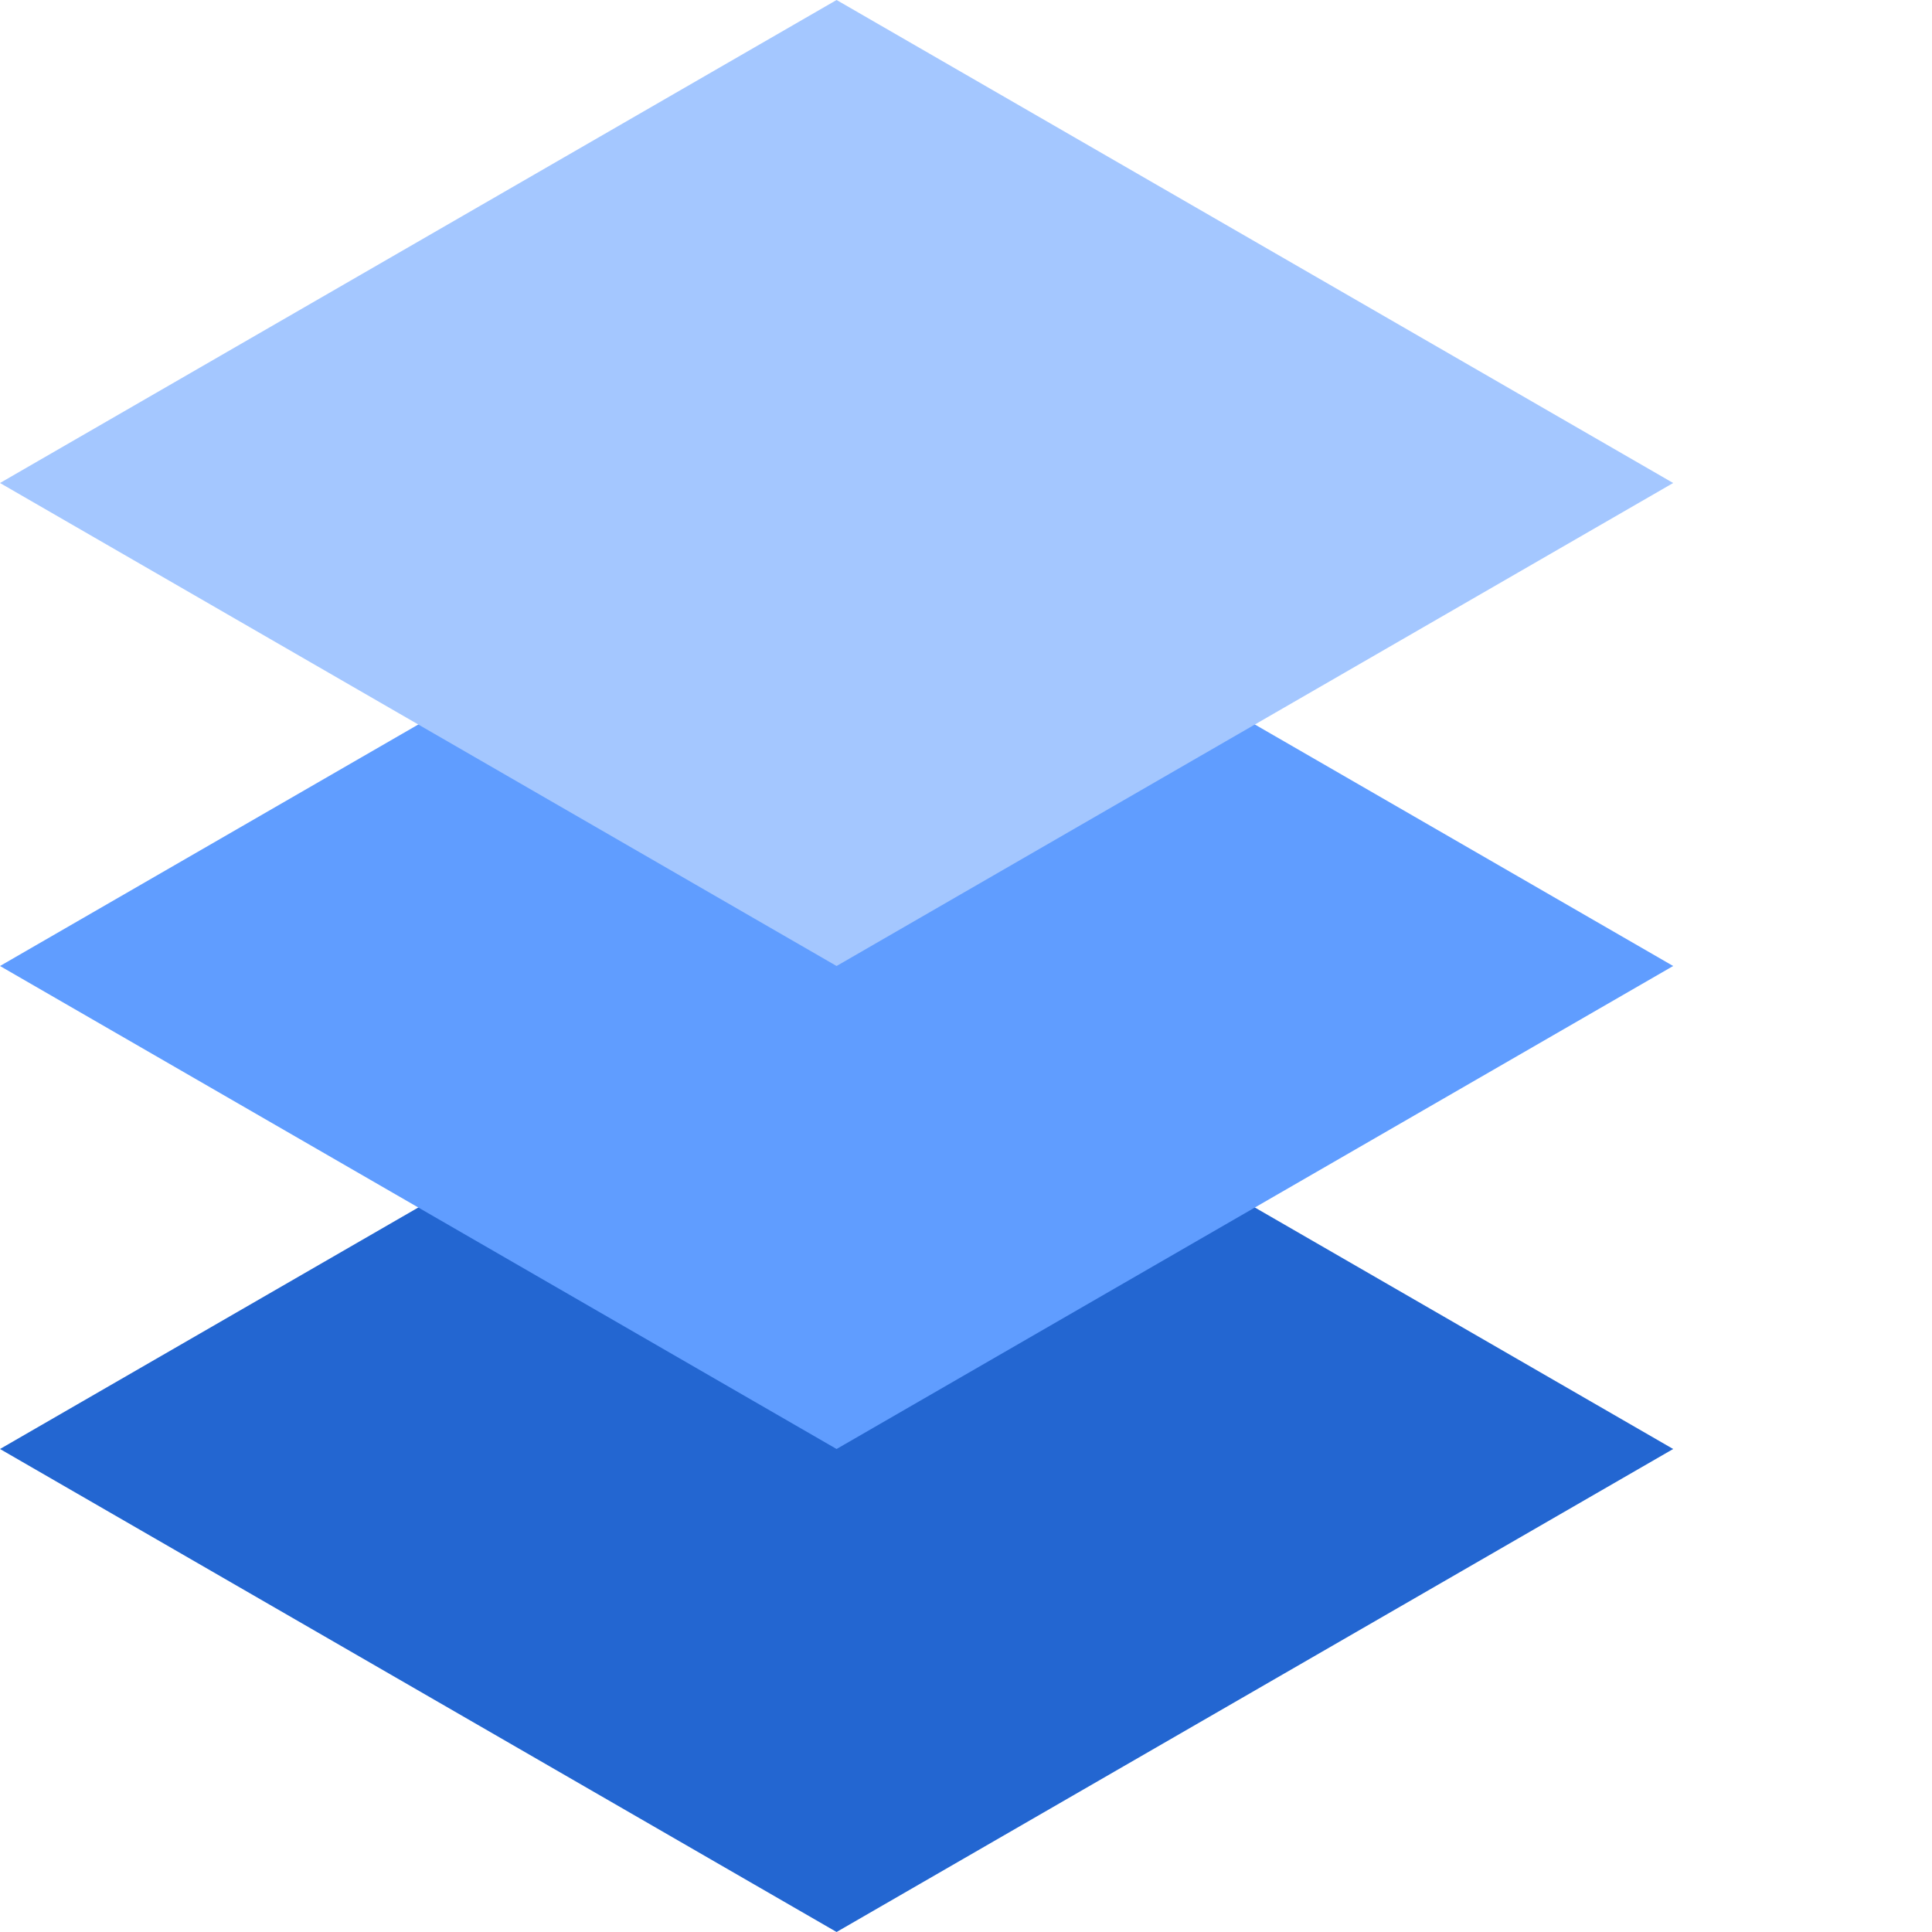
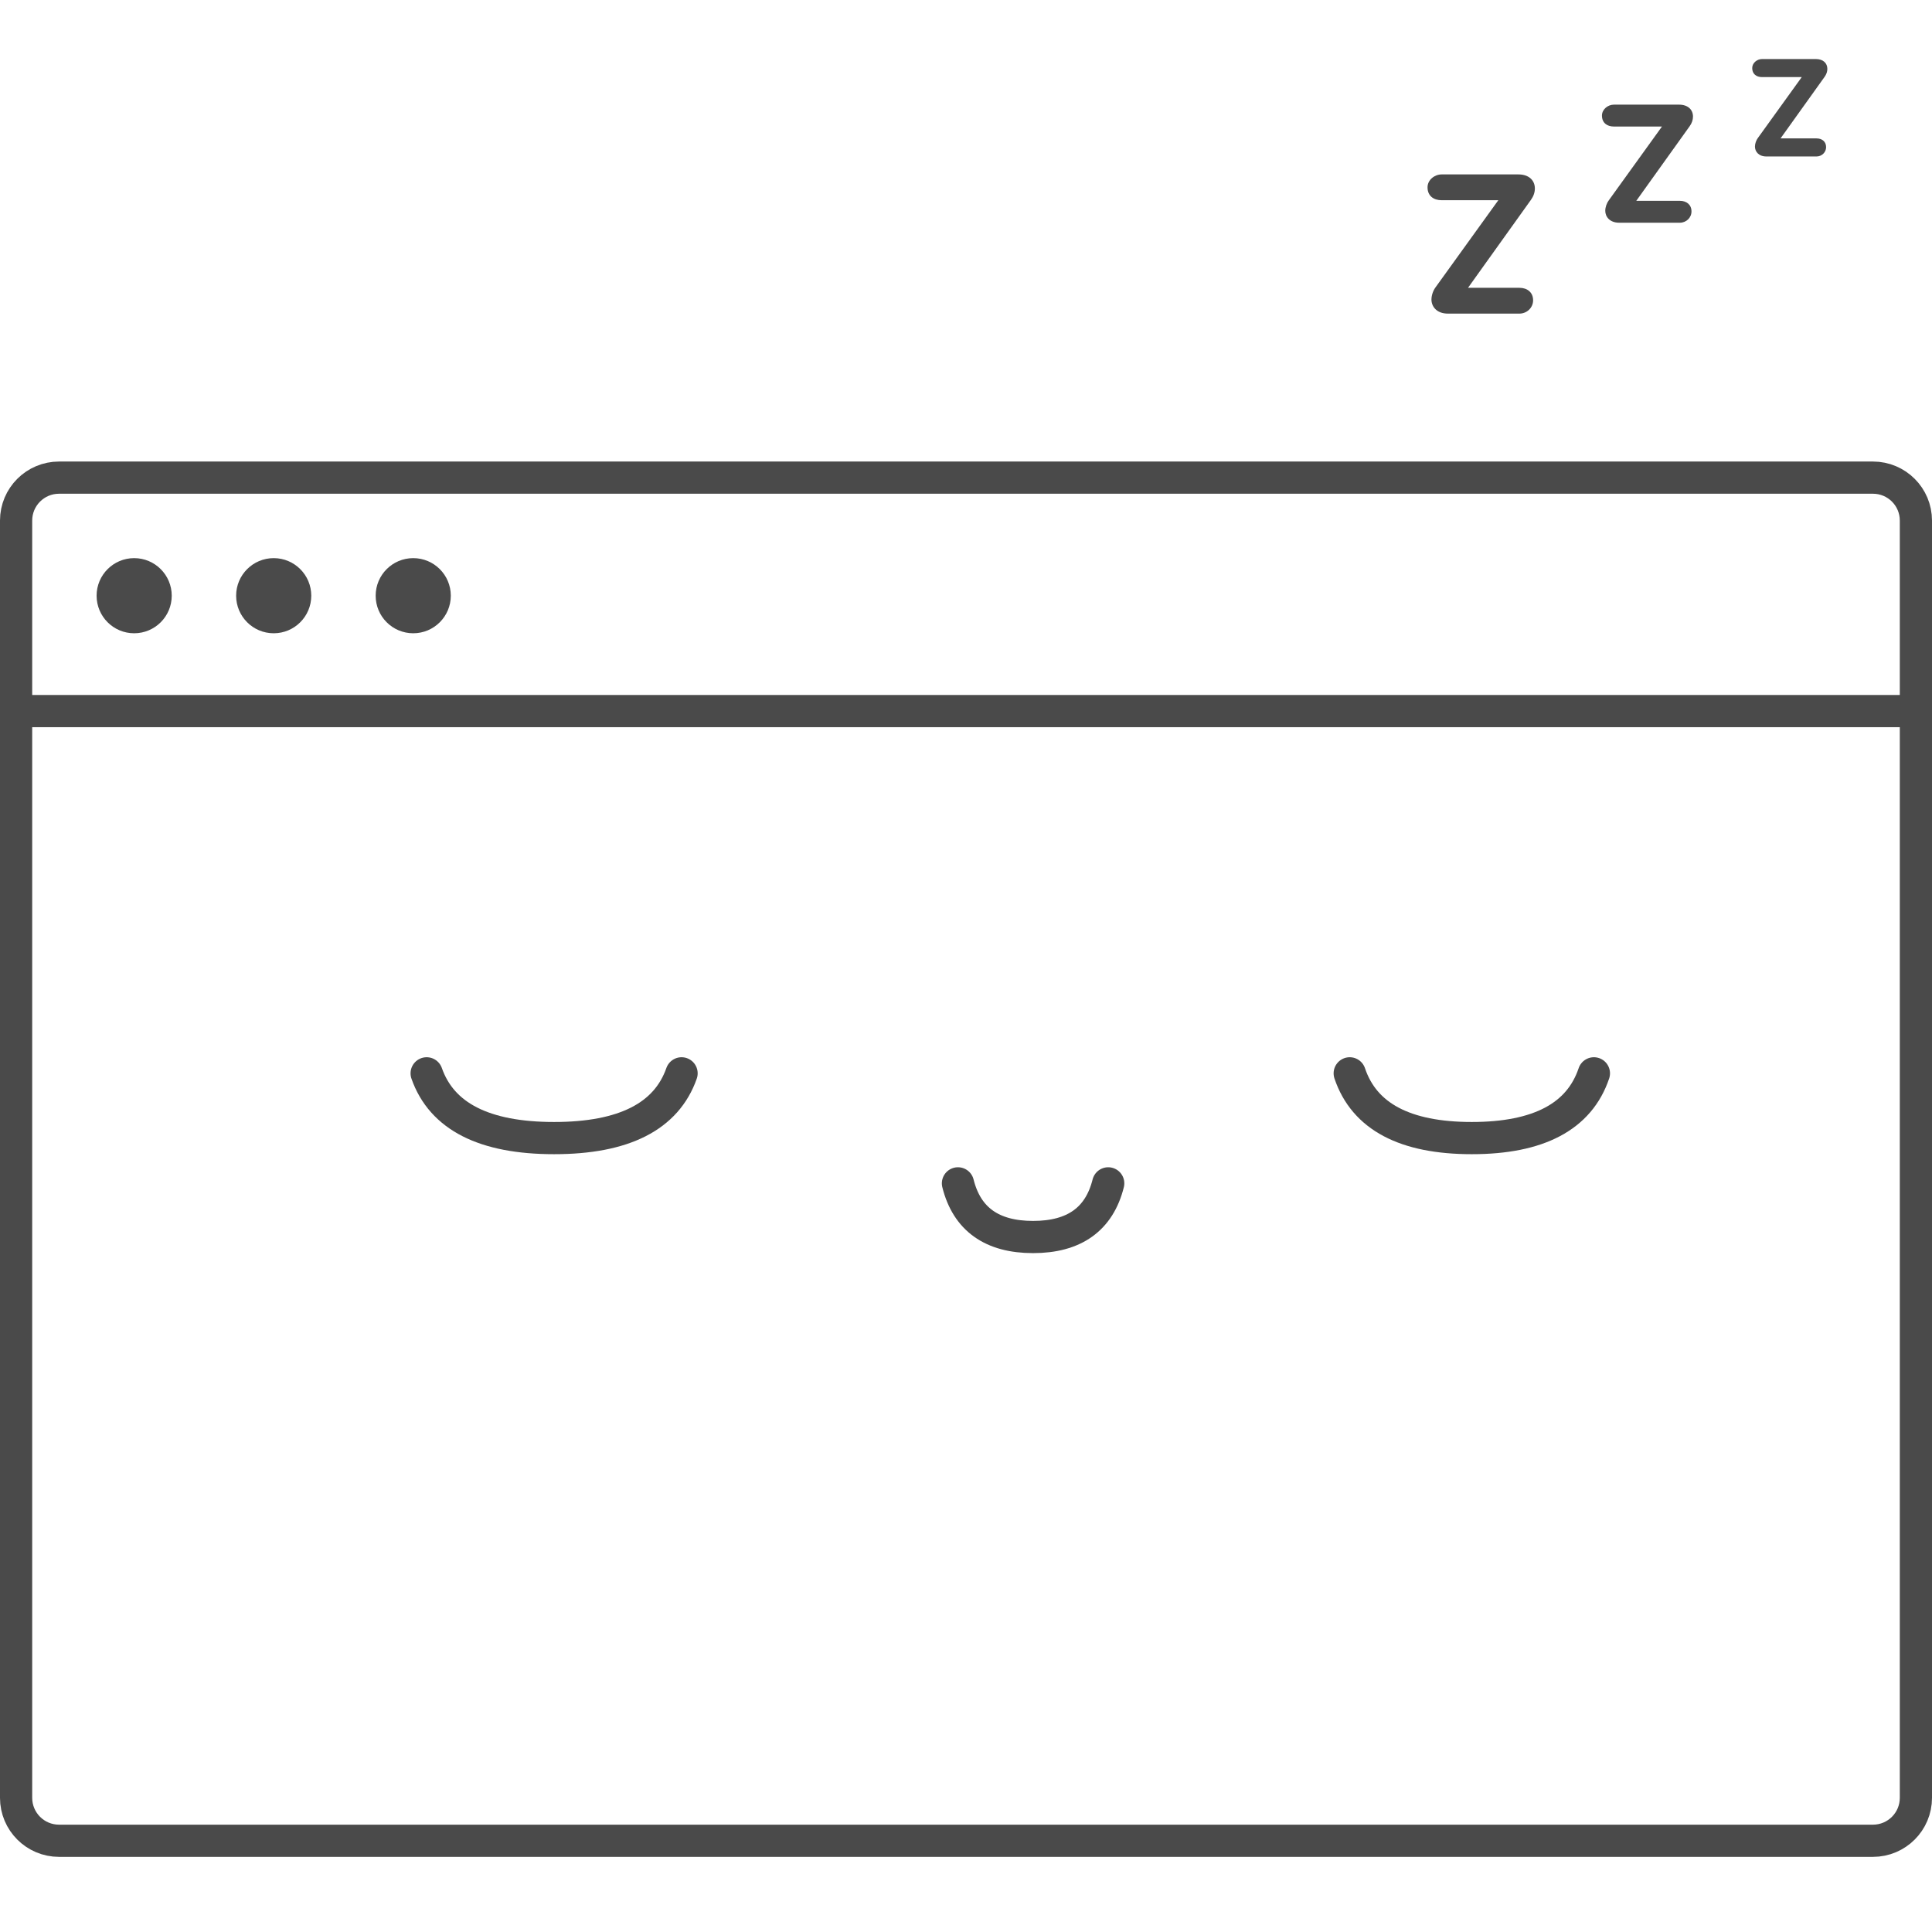
- <svg xmlns="http://www.w3.org/2000/svg" version="1.1" width="256" height="256" viewbox="0 0 949 256">
-   <path fill="#2366d1" d="M110.851 128L221.703 192L110.851 256L0 192Z" />
-   <path fill="#609dff" d="M110.851 64L221.703 128L110.851 192L0 128Z" />
-   <path fill="#a4c7ff" d="M110.851 0L221.703 64L110.851 128L0 64Z" />
+ <svg xmlns="http://www.w3.org/2000/svg" width="180" height="180">
+   <g fill-rule="nonzero" fill="none" id="Page-1">
+     <rect rx="4" height="127" width="177" y="44.5" x="1.5" fill="#D8D8D8" fill-opacity="0" stroke-width="3" stroke="#4A4A4A" id="Rectangle-30" />
+     <path stroke="#4A4A4A" stroke-linecap="round" stroke-width="3" id="Line-2" d="m39.75,100c1.413,4.022 5.372,6.033 11.875,6.033c6.503,0 10.462,-2.011 11.875,-6.033" />
+     <path stroke="#4A4A4A" stroke-linecap="round" stroke-width="3" id="Line-2-Copy" d="m125.75,100c1.354,4.022 5.146,6.033 11.375,6.033c6.23,0 10.021,-2.011 11.375,-6.033" />
+     <path stroke-linecap="round" stroke-width="3" stroke="#4A4A4A" id="Line-2-Copy-2" d="m89.25,110.25c0.833,3.333 3.166,5 7,5c3.834,0 6.167,-1.667 7,-5" />
+     <path stroke-linecap="square" stroke-width="3" stroke="#4A4A4A" id="Line" d="m1.5,66.25l177,0" />
+     <circle r="3.5" cy="55.5" cx="38.5" fill="#4A4A4A" id="Oval" />
+     <circle r="3.5" cy="55.5" cx="25.5" fill="#4A4A4A" id="Oval-Copy" />
+     <circle r="3.5" cy="55.5" cx="12.5" fill="#4A4A4A" id="Oval-Copy-2" />
+     <path fill="#4A4A4A" id="Shape" d="m134.311,18.654c-0.764,0 -1.311,-0.419 -1.311,-1.202c0,-0.693 0.656,-1.202 1.311,-1.202l7.159,0c0.966,0 1.53,0.546 1.53,1.312c0,0.364 -0.127,0.728 -0.364,1.056l-5.865,8.197l4.79,0c0.729,0 1.275,0.419 1.275,1.165c0,0.692 -0.583,1.238 -1.275,1.238l-6.667,0c-1.056,0 -1.529,-0.674 -1.529,-1.311c0,-0.401 0.164,-0.856 0.4,-1.165l5.829,-8.087l-5.283,0z" />
+     <path fill="#4A4A4A" id="Shape-Copy" d="m150.362,11.789c-0.648,0 -1.112,-0.355 -1.112,-1.019c0,-0.587 0.557,-1.02 1.112,-1.02l6.072,0c0.819,0 1.298,0.463 1.298,1.113c0,0.309 -0.108,0.618 -0.309,0.896l-4.975,6.952l4.063,0c0.618,0 1.081,0.355 1.081,0.989c0,0.587 -0.494,1.05 -1.081,1.05l-5.655,0c-0.895,0 -1.297,-0.572 -1.297,-1.112c0,-0.34 0.139,-0.726 0.339,-0.989l4.944,-6.86l-4.481,0z" />
+     <path fill="#4A4A4A" id="Shape-Copy-2" d="m164.168,7.183c-0.535,0 -0.918,-0.293 -0.918,-0.841c0,-0.485 0.459,-0.842 0.918,-0.842l5.011,0c0.676,0 1.071,0.382 1.071,0.918c0,0.255 -0.089,0.51 -0.255,0.739l-4.106,5.738l3.353,0c0.51,0 0.892,0.293 0.892,0.816c0,0.484 -0.408,0.867 -0.892,0.867l-4.667,0c-0.739,0 -1.07,-0.472 -1.07,-0.918c0,-0.28 0.115,-0.599 0.28,-0.816l4.08,-5.661l-3.698,0z" />
+   </g>
</svg>
